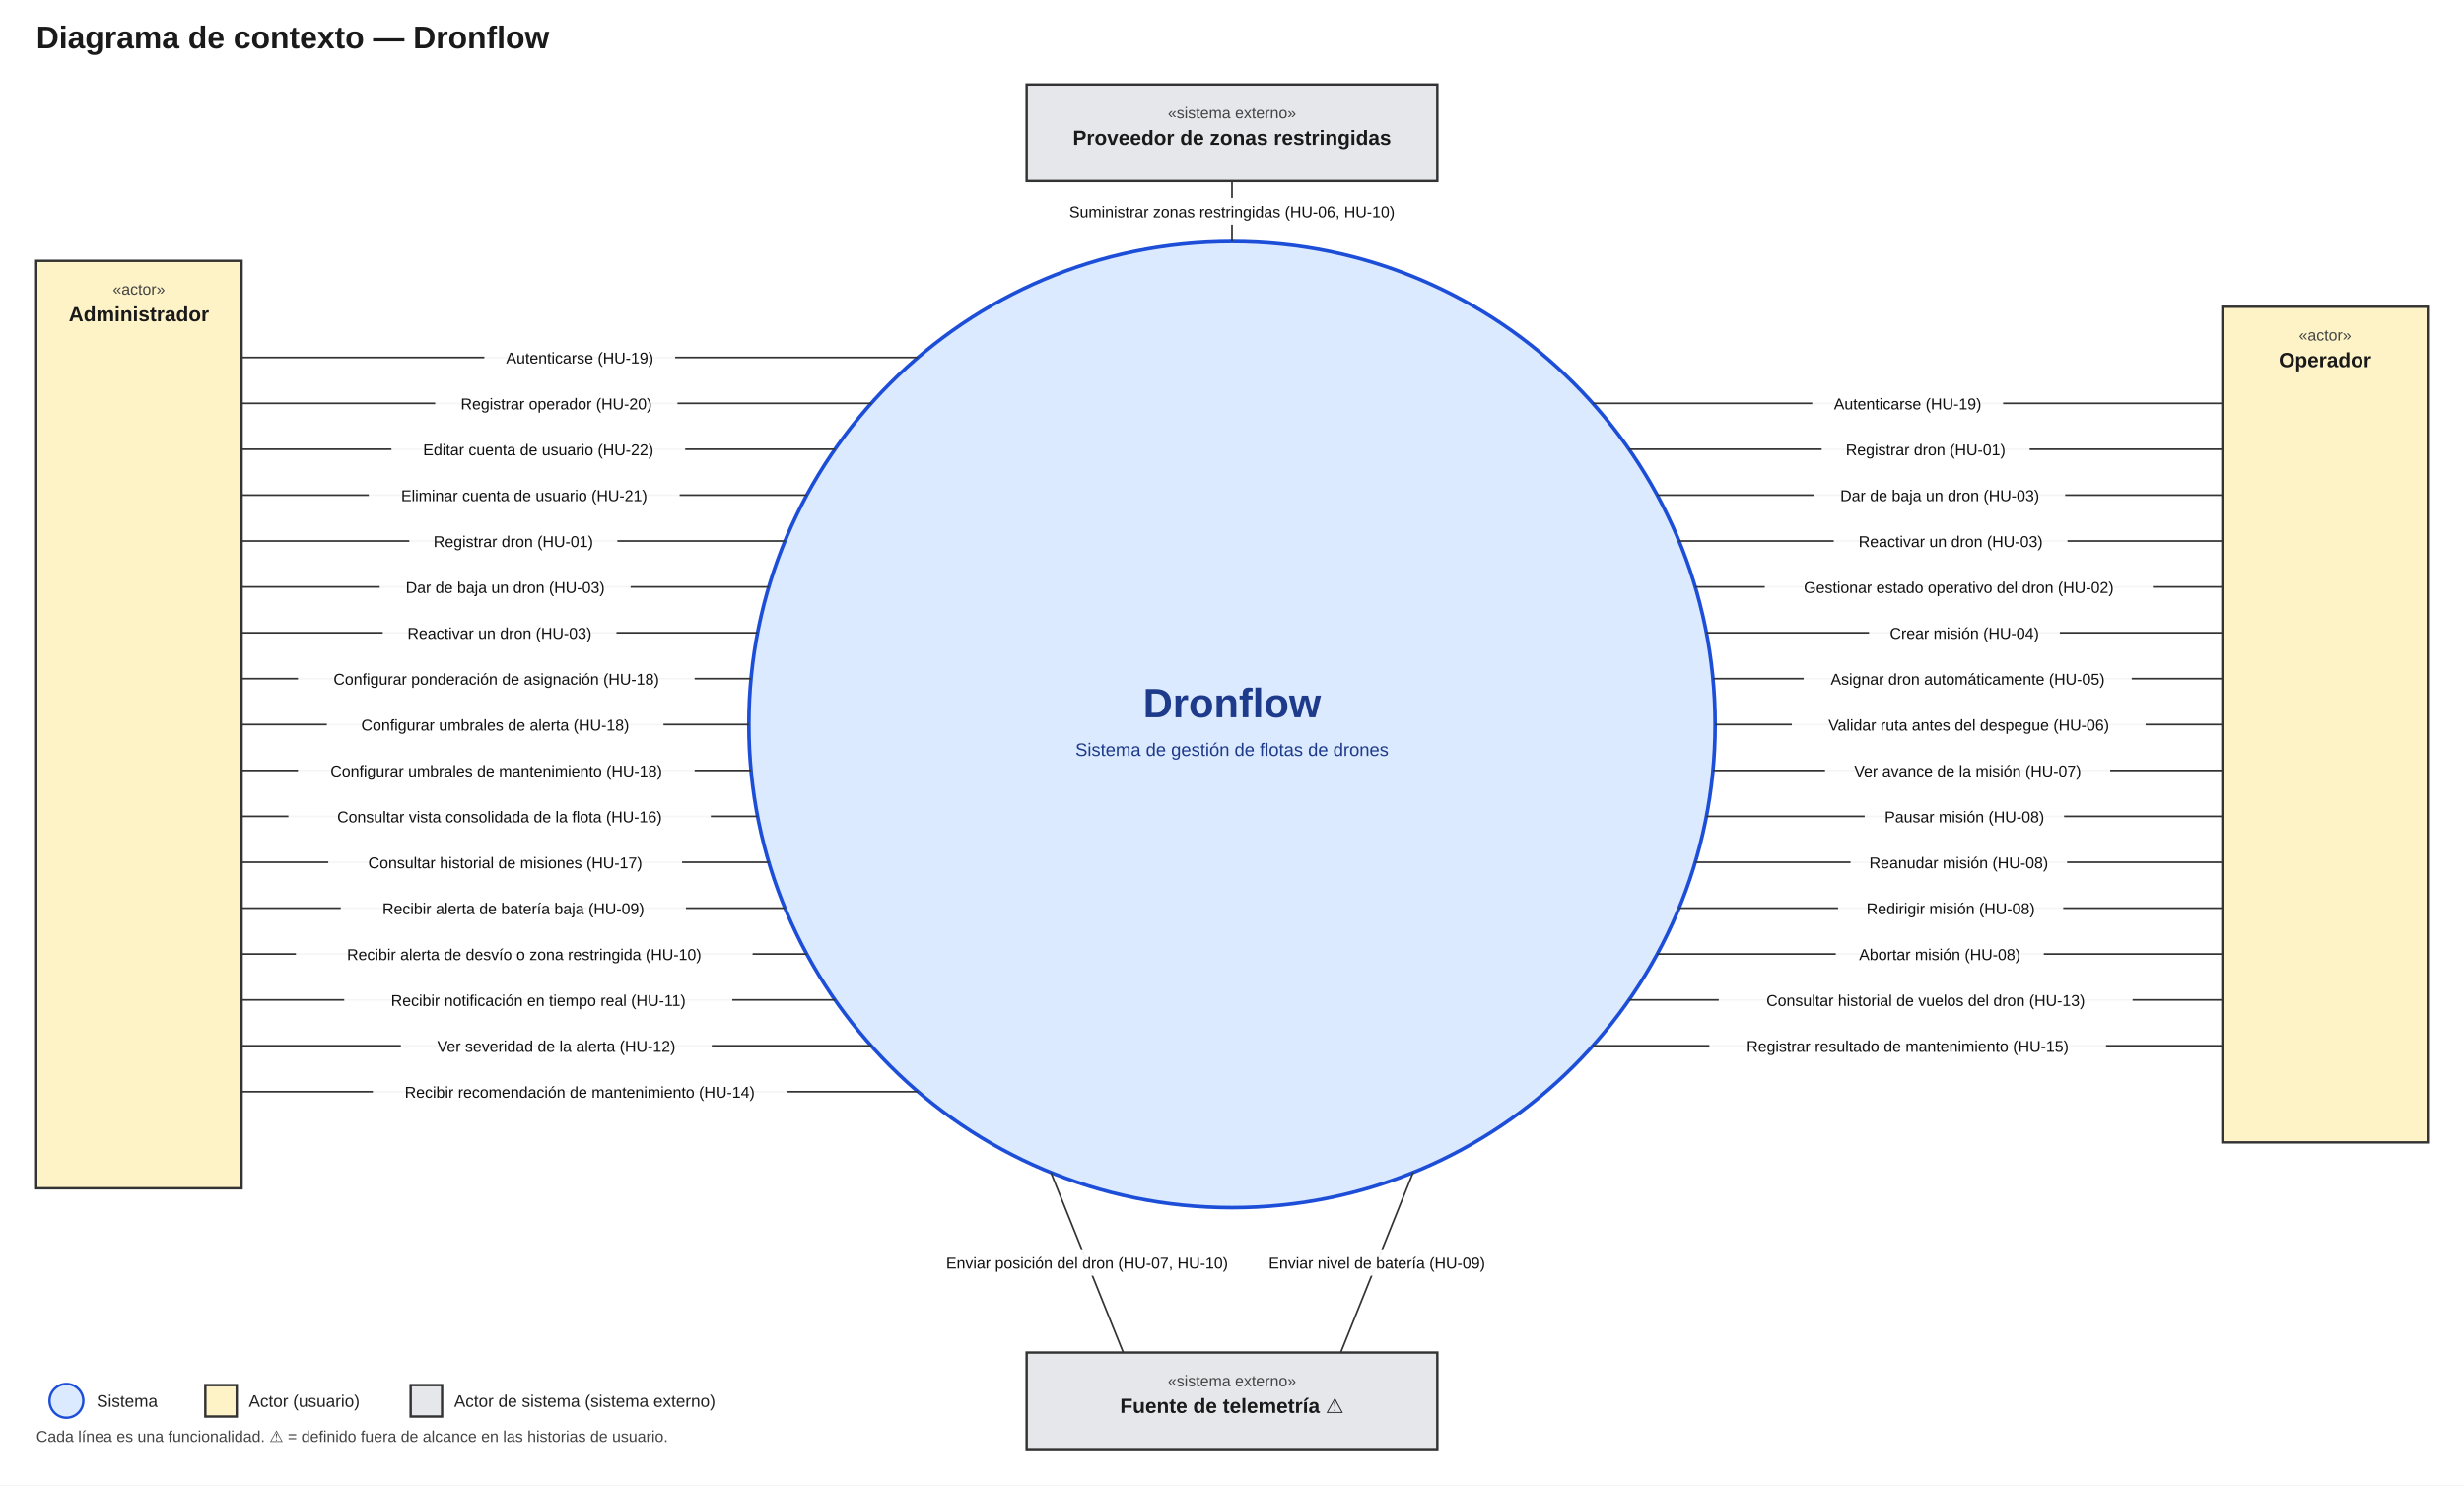
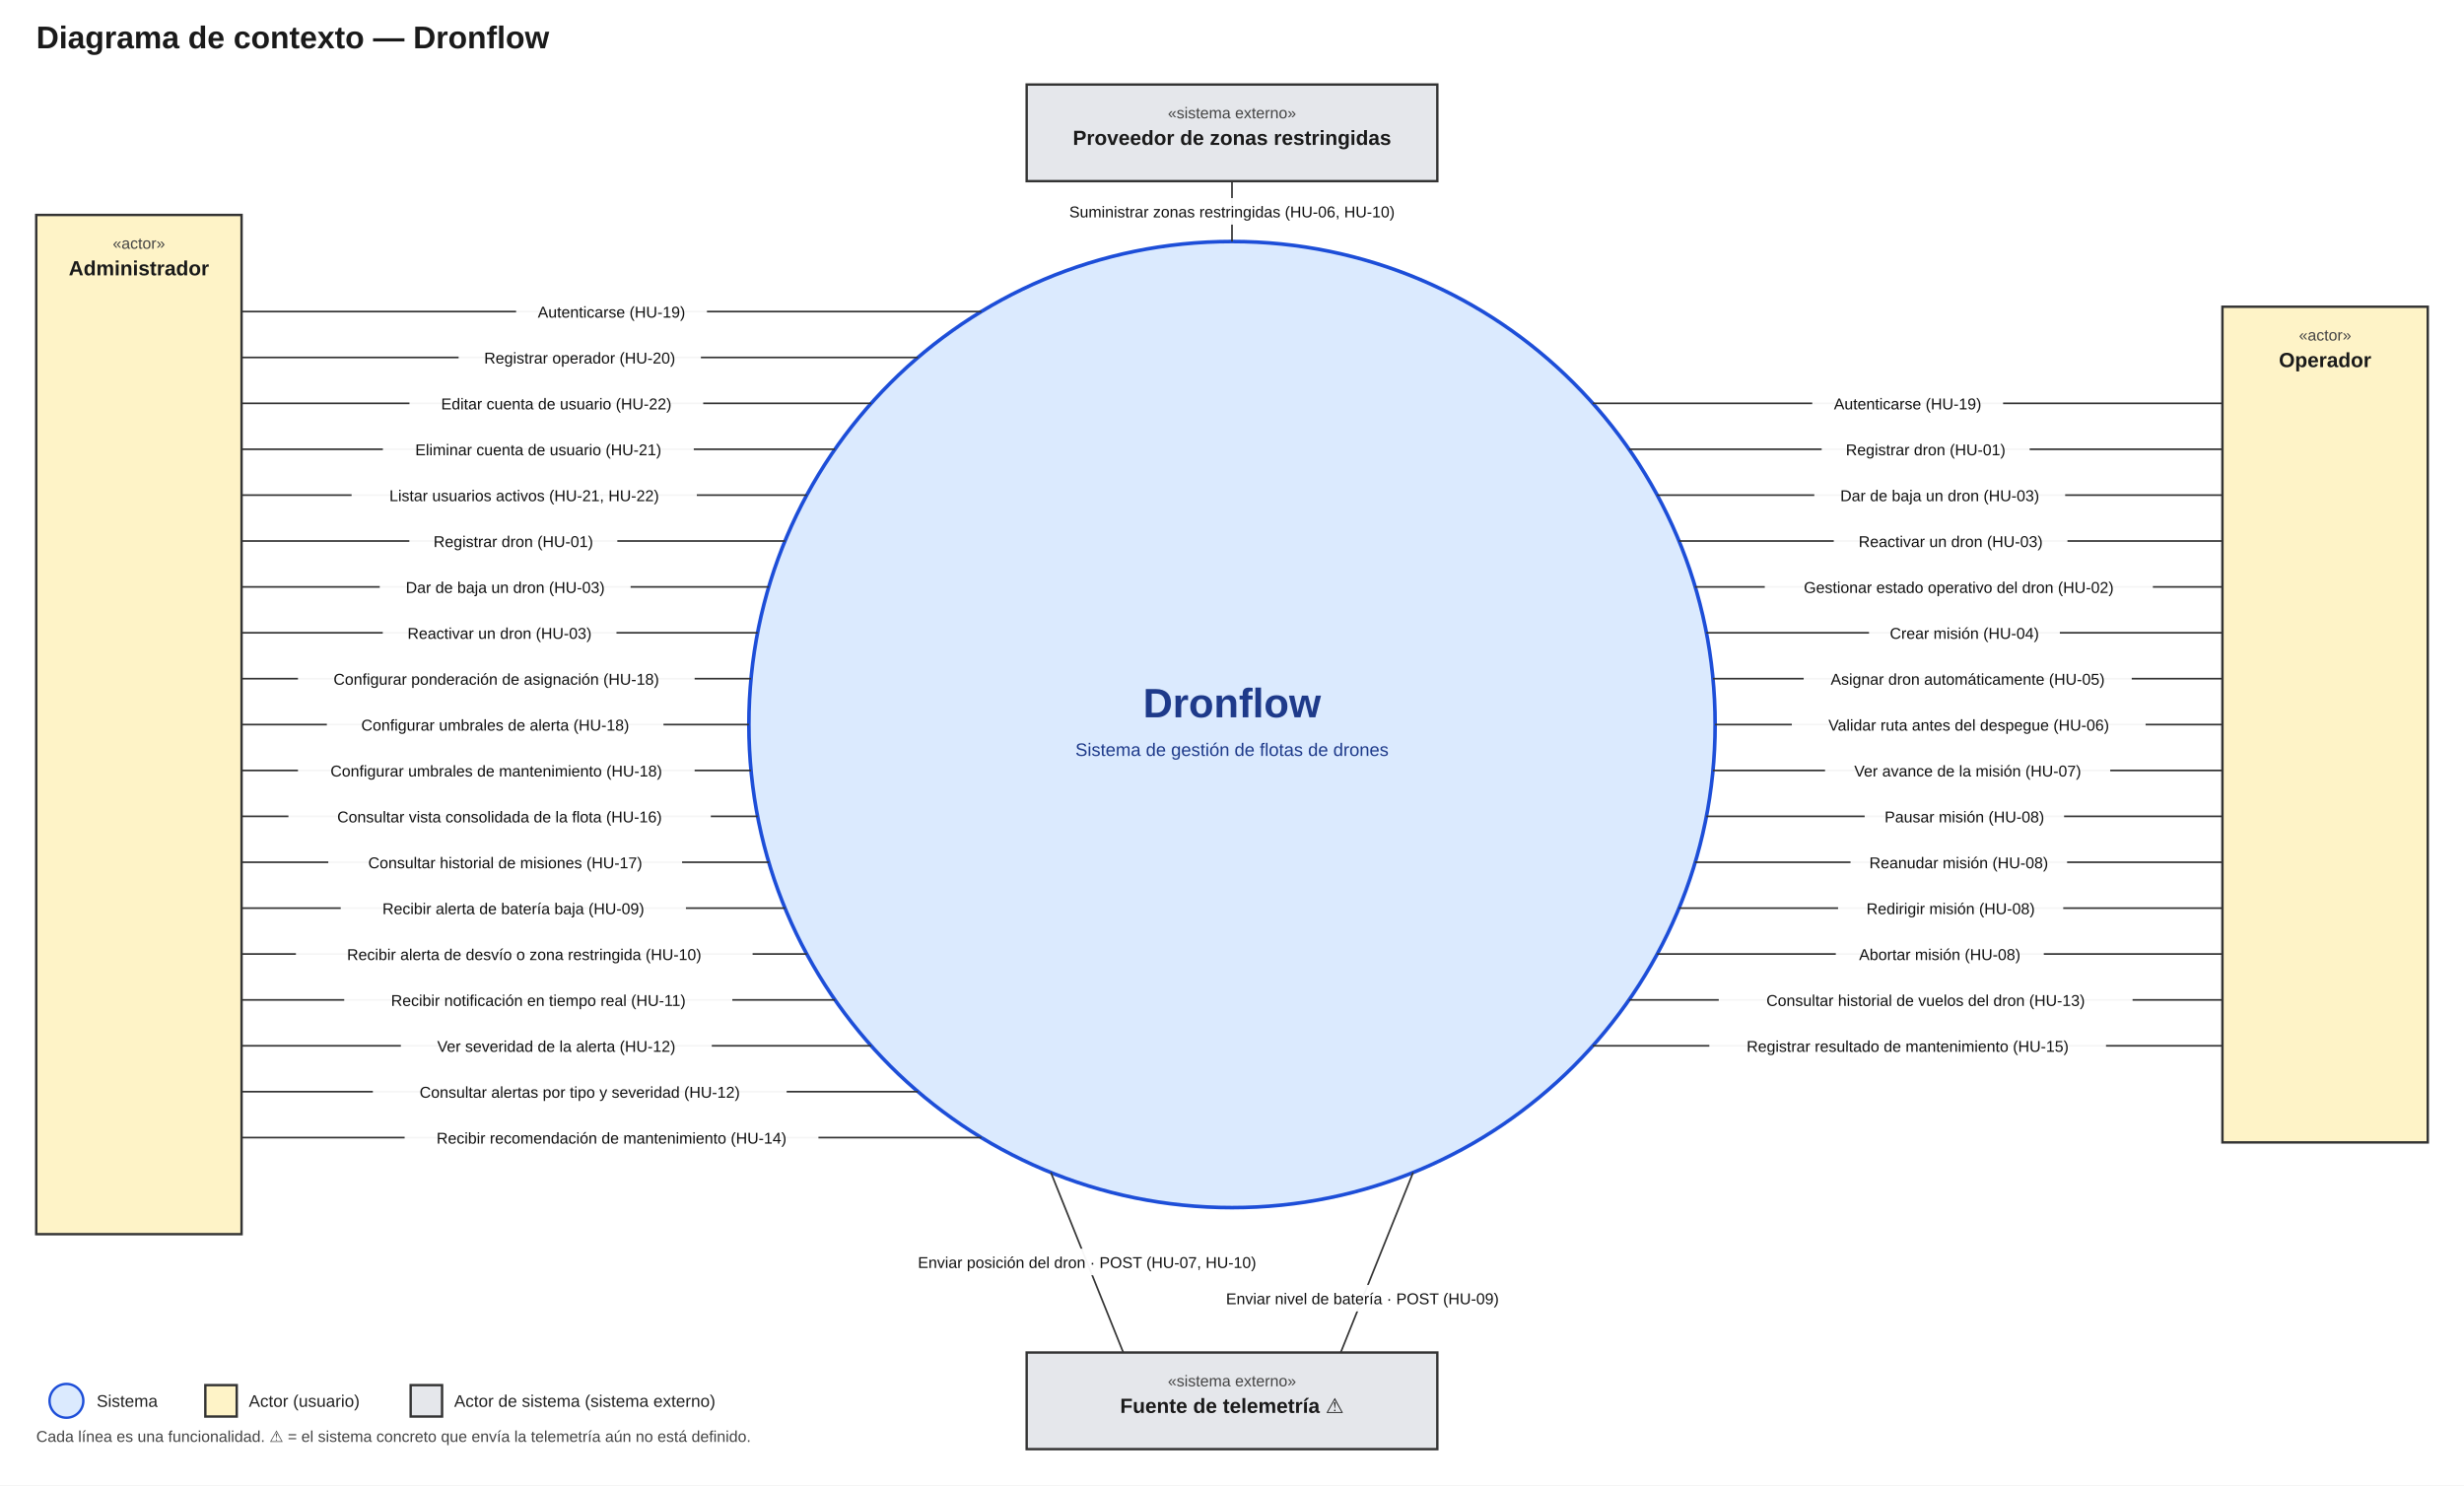
<svg xmlns="http://www.w3.org/2000/svg" viewBox="0 0 2040 1230" width="2040" height="1230">
  <rect width="2040" height="1230" fill="#ffffff" />
  <text x="30" y="40" font-family="Arial, Helvetica, sans-serif" font-size="26" font-weight="bold" fill="#1a1a1a">Diagrama de contexto — Dronflow</text>
  <circle cx="1020" cy="600" r="400" fill="#dbeafe" stroke="#1d4ed8" stroke-width="3" />
-   <rect x="30" y="216.0" width="170" height="768" fill="#fef3c7" stroke="#333" stroke-width="2" />
-   <text x="115.0" y="244.0" font-family="Arial, Helvetica, sans-serif" font-size="13" fill="#444" text-anchor="middle">«actor»</text>
-   <text x="115.0" y="266.0" font-family="Arial, Helvetica, sans-serif" font-size="17" font-weight="bold" fill="#1a1a1a" text-anchor="middle">Administrador</text>
-   <rect x="1840" y="254.0" width="170" height="692" fill="#fef3c7" stroke="#333" stroke-width="2" />
-   <text x="1925.0" y="282.0" font-family="Arial, Helvetica, sans-serif" font-size="13" fill="#444" text-anchor="middle">«actor»</text>
-   <text x="1925.0" y="304.0" font-family="Arial, Helvetica, sans-serif" font-size="17" font-weight="bold" fill="#1a1a1a" text-anchor="middle">Operador</text>
+   <rect x="30" y="178.0" width="170" height="844" fill="#fef3c7" stroke="#333" stroke-width="2" />
+   <text x="115" y="206.0" font-family="Arial, Helvetica, sans-serif" font-size="13" fill="#444" text-anchor="middle">«actor»</text>
+   <text x="115" y="228.0" font-family="Arial, Helvetica, sans-serif" font-size="17" fill="#1a1a1a" font-weight="bold" text-anchor="middle">Administrador</text>
+   <line x1="200.0" y1="258.0" x2="812.5" y2="258.0" stroke="#333" stroke-width="1.4" />
  <line x1="200.0" y1="296.0" x2="760.0" y2="296.0" stroke="#333" stroke-width="1.4" />
  <line x1="200.0" y1="334.0" x2="721.3" y2="334.0" stroke="#333" stroke-width="1.4" />
  <line x1="200.0" y1="372.0" x2="691.3" y2="372.0" stroke="#333" stroke-width="1.4" />
  <line x1="200.0" y1="410.0" x2="668.0" y2="410.0" stroke="#333" stroke-width="1.4" />
  <line x1="200.0" y1="448.0" x2="650.0" y2="448.0" stroke="#333" stroke-width="1.4" />
  <line x1="200.0" y1="486.0" x2="636.6" y2="486.0" stroke="#333" stroke-width="1.4" />
  <line x1="200.0" y1="524.0" x2="627.3" y2="524.0" stroke="#333" stroke-width="1.4" />
  <line x1="200.0" y1="562.0" x2="621.8" y2="562.0" stroke="#333" stroke-width="1.4" />
  <line x1="200.0" y1="600.0" x2="620.0" y2="600.0" stroke="#333" stroke-width="1.4" />
  <line x1="200.0" y1="638.0" x2="621.8" y2="638.0" stroke="#333" stroke-width="1.4" />
  <line x1="200.0" y1="676.0" x2="627.3" y2="676.0" stroke="#333" stroke-width="1.4" />
  <line x1="200.0" y1="714.0" x2="636.6" y2="714.0" stroke="#333" stroke-width="1.4" />
  <line x1="200.0" y1="752.0" x2="650.0" y2="752.0" stroke="#333" stroke-width="1.4" />
  <line x1="200.0" y1="790.0" x2="668.0" y2="790.0" stroke="#333" stroke-width="1.4" />
  <line x1="200.0" y1="828.0" x2="691.3" y2="828.0" stroke="#333" stroke-width="1.4" />
  <line x1="200.0" y1="866.0" x2="721.3" y2="866.0" stroke="#333" stroke-width="1.4" />
  <line x1="200.0" y1="904.0" x2="760.0" y2="904.0" stroke="#333" stroke-width="1.4" />
+   <line x1="200.0" y1="942.0" x2="812.5" y2="942.0" stroke="#333" stroke-width="1.4" />
+   <rect x="1840" y="254.0" width="170" height="692" fill="#fef3c7" stroke="#333" stroke-width="2" />
+   <text x="1925" y="282.0" font-family="Arial, Helvetica, sans-serif" font-size="13" fill="#444" text-anchor="middle">«actor»</text>
+   <text x="1925" y="304.0" font-family="Arial, Helvetica, sans-serif" font-size="17" fill="#1a1a1a" font-weight="bold" text-anchor="middle">Operador</text>
  <line x1="1840.0" y1="334.0" x2="1318.7" y2="334.0" stroke="#333" stroke-width="1.4" />
  <line x1="1840.0" y1="372.0" x2="1348.7" y2="372.0" stroke="#333" stroke-width="1.4" />
  <line x1="1840.0" y1="410.0" x2="1372.0" y2="410.0" stroke="#333" stroke-width="1.4" />
  <line x1="1840.0" y1="448.0" x2="1390.0" y2="448.0" stroke="#333" stroke-width="1.4" />
  <line x1="1840.0" y1="486.0" x2="1403.4" y2="486.0" stroke="#333" stroke-width="1.4" />
  <line x1="1840.0" y1="524.0" x2="1412.7" y2="524.0" stroke="#333" stroke-width="1.4" />
  <line x1="1840.0" y1="562.0" x2="1418.2" y2="562.0" stroke="#333" stroke-width="1.4" />
  <line x1="1840.0" y1="600.0" x2="1420.0" y2="600.0" stroke="#333" stroke-width="1.4" />
  <line x1="1840.0" y1="638.0" x2="1418.2" y2="638.0" stroke="#333" stroke-width="1.4" />
  <line x1="1840.0" y1="676.0" x2="1412.7" y2="676.0" stroke="#333" stroke-width="1.4" />
  <line x1="1840.0" y1="714.0" x2="1403.4" y2="714.0" stroke="#333" stroke-width="1.4" />
  <line x1="1840.0" y1="752.0" x2="1390.0" y2="752.0" stroke="#333" stroke-width="1.4" />
  <line x1="1840.0" y1="790.0" x2="1372.0" y2="790.0" stroke="#333" stroke-width="1.4" />
  <line x1="1840.0" y1="828.0" x2="1348.7" y2="828.0" stroke="#333" stroke-width="1.4" />
  <line x1="1840.0" y1="866.0" x2="1318.7" y2="866.0" stroke="#333" stroke-width="1.4" />
  <rect x="850" y="70" width="340" height="80" fill="#e5e7eb" stroke="#333" stroke-width="2" />
  <text x="1020.0" y="98" font-family="Arial, Helvetica, sans-serif" font-size="13" fill="#444" text-anchor="middle">«sistema externo»</text>
-   <text x="1020.0" y="120" font-family="Arial, Helvetica, sans-serif" font-size="17" font-weight="bold" fill="#1a1a1a" text-anchor="middle">Proveedor de zonas restringidas</text>
+   <text x="1020.0" y="120" font-family="Arial, Helvetica, sans-serif" font-size="17" fill="#1a1a1a" font-weight="bold" text-anchor="middle">Proveedor de zonas restringidas</text>
  <line x1="1020.0" y1="150.0" x2="1020.0" y2="200.0" stroke="#333" stroke-width="1.4" />
  <rect x="850" y="1120" width="340" height="80" fill="#e5e7eb" stroke="#333" stroke-width="2" />
  <text x="1020.0" y="1148" font-family="Arial, Helvetica, sans-serif" font-size="13" fill="#444" text-anchor="middle">«sistema externo»</text>
-   <text x="1020.0" y="1170" font-family="Arial, Helvetica, sans-serif" font-size="17" font-weight="bold" fill="#1a1a1a" text-anchor="middle">Fuente de telemetría ⚠</text>
+   <text x="1020.0" y="1170" font-family="Arial, Helvetica, sans-serif" font-size="17" fill="#1a1a1a" font-weight="bold" text-anchor="middle">Fuente de telemetría ⚠</text>
  <line x1="930.0" y1="1120.0" x2="870.0" y2="970.8" stroke="#333" stroke-width="1.4" />
  <line x1="1110.0" y1="1120.0" x2="1170.0" y2="970.8" stroke="#333" stroke-width="1.4" />
-   <text x="1020" y="594" font-family="Arial, Helvetica, sans-serif" font-size="34" font-weight="bold" fill="#1e3a8a" text-anchor="middle">Dronflow</text>
+   <text x="1020" y="594" font-family="Arial, Helvetica, sans-serif" font-size="34" fill="#1e3a8a" font-weight="bold" text-anchor="middle">Dronflow</text>
  <text x="1020" y="626" font-family="Arial, Helvetica, sans-serif" font-size="15" fill="#1e3a8a" text-anchor="middle">Sistema de gestión de flotas de drones</text>
-   <rect x="401.0" y="285.0" width="158.0" height="22" fill="#ffffff" fill-opacity="0.95" />
-   <text x="480.0" y="301.0" font-family="Arial, Helvetica, sans-serif" font-size="13" fill="#111" text-anchor="middle">Autenticarse (HU-19)</text>
-   <rect x="360.3" y="323.0" width="200.6" height="22" fill="#ffffff" fill-opacity="0.95" />
-   <text x="460.6" y="339.0" font-family="Arial, Helvetica, sans-serif" font-size="13" fill="#111" text-anchor="middle">Registrar operador (HU-20)</text>
-   <rect x="324.1" y="361.0" width="243.2" height="22" fill="#ffffff" fill-opacity="0.95" />
-   <text x="445.7" y="377.0" font-family="Arial, Helvetica, sans-serif" font-size="13" fill="#111" text-anchor="middle">Editar cuenta de usuario (HU-22)</text>
-   <rect x="305.3" y="399.0" width="257.4" height="22" fill="#ffffff" fill-opacity="0.95" />
-   <text x="434.0" y="415.0" font-family="Arial, Helvetica, sans-serif" font-size="13" fill="#111" text-anchor="middle">Eliminar cuenta de usuario (HU-21)</text>
+   <rect x="427.3" y="247.0" width="158.0" height="22" fill="#ffffff" fill-opacity="0.95" />
+   <text x="506.3" y="263.0" font-family="Arial, Helvetica, sans-serif" font-size="13" fill="#111" text-anchor="middle">Autenticarse (HU-19)</text>
+   <rect x="379.7" y="285.0" width="200.6" height="22" fill="#ffffff" fill-opacity="0.95" />
+   <text x="480.0" y="301.0" font-family="Arial, Helvetica, sans-serif" font-size="13" fill="#111" text-anchor="middle">Registrar operador (HU-20)</text>
+   <rect x="339.0" y="323.0" width="243.2" height="22" fill="#ffffff" fill-opacity="0.95" />
+   <text x="460.6" y="339.0" font-family="Arial, Helvetica, sans-serif" font-size="13" fill="#111" text-anchor="middle">Editar cuenta de usuario (HU-22)</text>
+   <rect x="317.0" y="361.0" width="257.4" height="22" fill="#ffffff" fill-opacity="0.95" />
+   <text x="445.7" y="377.0" font-family="Arial, Helvetica, sans-serif" font-size="13" fill="#111" text-anchor="middle">Eliminar cuenta de usuario (HU-21)</text>
+   <rect x="291.1" y="399.0" width="285.8" height="22" fill="#ffffff" fill-opacity="0.95" />
+   <text x="434.0" y="415.0" font-family="Arial, Helvetica, sans-serif" font-size="13" fill="#111" text-anchor="middle">Listar usuarios activos (HU-21, HU-22)</text>
  <rect x="338.9" y="437.0" width="172.2" height="22" fill="#ffffff" fill-opacity="0.95" />
  <text x="425.0" y="453.0" font-family="Arial, Helvetica, sans-serif" font-size="13" fill="#111" text-anchor="middle">Registrar dron (HU-01)</text>
  <rect x="314.4" y="475.0" width="207.7" height="22" fill="#ffffff" fill-opacity="0.95" />
  <text x="418.3" y="491.0" font-family="Arial, Helvetica, sans-serif" font-size="13" fill="#111" text-anchor="middle">Dar de baja un dron (HU-03)</text>
  <rect x="316.9" y="513.0" width="193.5" height="22" fill="#ffffff" fill-opacity="0.95" />
  <text x="413.6" y="529.0" font-family="Arial, Helvetica, sans-serif" font-size="13" fill="#111" text-anchor="middle">Reactivar un dron (HU-03)</text>
  <rect x="246.7" y="551.0" width="328.4" height="22" fill="#ffffff" fill-opacity="0.95" />
  <text x="410.9" y="567.0" font-family="Arial, Helvetica, sans-serif" font-size="13" fill="#111" text-anchor="middle">Configurar ponderación de asignación (HU-18)</text>
  <rect x="270.6" y="589.0" width="278.7" height="22" fill="#ffffff" fill-opacity="0.95" />
  <text x="410.0" y="605.0" font-family="Arial, Helvetica, sans-serif" font-size="13" fill="#111" text-anchor="middle">Configurar umbrales de alerta (HU-18)</text>
  <rect x="246.7" y="627.0" width="328.4" height="22" fill="#ffffff" fill-opacity="0.95" />
  <text x="410.9" y="643.0" font-family="Arial, Helvetica, sans-serif" font-size="13" fill="#111" text-anchor="middle">Configurar umbrales de mantenimiento (HU-18)</text>
  <rect x="238.8" y="665.0" width="349.7" height="22" fill="#ffffff" fill-opacity="0.95" />
  <text x="413.6" y="681.0" font-family="Arial, Helvetica, sans-serif" font-size="13" fill="#111" text-anchor="middle">Consultar vista consolidada de la flota (HU-16)</text>
  <rect x="271.8" y="703.0" width="292.9" height="22" fill="#ffffff" fill-opacity="0.95" />
  <text x="418.3" y="719.0" font-family="Arial, Helvetica, sans-serif" font-size="13" fill="#111" text-anchor="middle">Consultar historial de misiones (HU-17)</text>
  <rect x="282.1" y="741.0" width="285.8" height="22" fill="#ffffff" fill-opacity="0.95" />
  <text x="425.0" y="757.0" font-family="Arial, Helvetica, sans-serif" font-size="13" fill="#111" text-anchor="middle">Recibir alerta de batería baja (HU-09)</text>
  <rect x="245.0" y="779.0" width="378.1" height="22" fill="#ffffff" fill-opacity="0.95" />
  <text x="434.0" y="795.0" font-family="Arial, Helvetica, sans-serif" font-size="13" fill="#111" text-anchor="middle">Recibir alerta de desvío o zona restringida (HU-10)</text>
  <rect x="285.0" y="817.0" width="321.3" height="22" fill="#ffffff" fill-opacity="0.95" />
  <text x="445.7" y="833.0" font-family="Arial, Helvetica, sans-serif" font-size="13" fill="#111" text-anchor="middle">Recibir notificación en tiempo real (HU-11)</text>
  <rect x="331.9" y="855.0" width="257.4" height="22" fill="#ffffff" fill-opacity="0.95" />
  <text x="460.6" y="871.0" font-family="Arial, Helvetica, sans-serif" font-size="13" fill="#111" text-anchor="middle">Ver severidad de la alerta (HU-12)</text>
  <rect x="308.7" y="893.0" width="342.6" height="22" fill="#ffffff" fill-opacity="0.95" />
-   <text x="480.0" y="909.0" font-family="Arial, Helvetica, sans-serif" font-size="13" fill="#111" text-anchor="middle">Recibir recomendación de mantenimiento (HU-14)</text>
+   <text x="480.0" y="909.0" font-family="Arial, Helvetica, sans-serif" font-size="13" fill="#111" text-anchor="middle">Consultar alertas por tipo y severidad (HU-12)</text>
+   <rect x="335.0" y="931.0" width="342.6" height="22" fill="#ffffff" fill-opacity="0.95" />
+   <text x="506.3" y="947.0" font-family="Arial, Helvetica, sans-serif" font-size="13" fill="#111" text-anchor="middle">Recibir recomendación de mantenimiento (HU-14)</text>
  <rect x="1500.4" y="323.0" width="158.0" height="22" fill="#ffffff" fill-opacity="0.95" />
  <text x="1579.4" y="339.0" font-family="Arial, Helvetica, sans-serif" font-size="13" fill="#111" text-anchor="middle">Autenticarse (HU-19)</text>
  <rect x="1508.2" y="361.0" width="172.2" height="22" fill="#ffffff" fill-opacity="0.95" />
  <text x="1594.3" y="377.0" font-family="Arial, Helvetica, sans-serif" font-size="13" fill="#111" text-anchor="middle">Registrar dron (HU-01)</text>
  <rect x="1502.1" y="399.0" width="207.7" height="22" fill="#ffffff" fill-opacity="0.95" />
  <text x="1606.0" y="415.0" font-family="Arial, Helvetica, sans-serif" font-size="13" fill="#111" text-anchor="middle">Dar de baja un dron (HU-03)</text>
  <rect x="1518.2" y="437.0" width="193.5" height="22" fill="#ffffff" fill-opacity="0.95" />
  <text x="1615.0" y="453.0" font-family="Arial, Helvetica, sans-serif" font-size="13" fill="#111" text-anchor="middle">Reactivar un dron (HU-03)</text>
  <rect x="1461.1" y="475.0" width="321.3" height="22" fill="#ffffff" fill-opacity="0.95" />
  <text x="1621.7" y="491.0" font-family="Arial, Helvetica, sans-serif" font-size="13" fill="#111" text-anchor="middle">Gestionar estado operativo del dron (HU-02)</text>
  <rect x="1547.4" y="513.0" width="158.0" height="22" fill="#ffffff" fill-opacity="0.95" />
  <text x="1626.4" y="529.0" font-family="Arial, Helvetica, sans-serif" font-size="13" fill="#111" text-anchor="middle">Crear misión (HU-04)</text>
  <rect x="1493.3" y="551.0" width="271.6" height="22" fill="#ffffff" fill-opacity="0.95" />
  <text x="1629.1" y="567.0" font-family="Arial, Helvetica, sans-serif" font-size="13" fill="#111" text-anchor="middle">Asignar dron automáticamente (HU-05)</text>
  <rect x="1483.5" y="589.0" width="292.9" height="22" fill="#ffffff" fill-opacity="0.95" />
  <text x="1630.0" y="605.0" font-family="Arial, Helvetica, sans-serif" font-size="13" fill="#111" text-anchor="middle">Validar ruta antes del despegue (HU-06)</text>
  <rect x="1511.0" y="627.0" width="236.1" height="22" fill="#ffffff" fill-opacity="0.95" />
  <text x="1629.1" y="643.0" font-family="Arial, Helvetica, sans-serif" font-size="13" fill="#111" text-anchor="middle">Ver avance de la misión (HU-07)</text>
  <rect x="1543.8" y="665.0" width="165.1" height="22" fill="#ffffff" fill-opacity="0.95" />
  <text x="1626.4" y="681.0" font-family="Arial, Helvetica, sans-serif" font-size="13" fill="#111" text-anchor="middle">Pausar misión (HU-08)</text>
  <rect x="1532.1" y="703.0" width="179.3" height="22" fill="#ffffff" fill-opacity="0.95" />
  <text x="1621.7" y="719.0" font-family="Arial, Helvetica, sans-serif" font-size="13" fill="#111" text-anchor="middle">Reanudar misión (HU-08)</text>
  <rect x="1521.8" y="741.0" width="186.4" height="22" fill="#ffffff" fill-opacity="0.95" />
  <text x="1615.0" y="757.0" font-family="Arial, Helvetica, sans-serif" font-size="13" fill="#111" text-anchor="middle">Redirigir misión (HU-08)</text>
  <rect x="1519.9" y="779.0" width="172.2" height="22" fill="#ffffff" fill-opacity="0.95" />
  <text x="1606.0" y="795.0" font-family="Arial, Helvetica, sans-serif" font-size="13" fill="#111" text-anchor="middle">Abortar misión (HU-08)</text>
  <rect x="1423.0" y="817.0" width="342.6" height="22" fill="#ffffff" fill-opacity="0.95" />
  <text x="1594.3" y="833.0" font-family="Arial, Helvetica, sans-serif" font-size="13" fill="#111" text-anchor="middle">Consultar historial de vuelos del dron (HU-13)</text>
  <rect x="1415.2" y="855.0" width="328.4" height="22" fill="#ffffff" fill-opacity="0.95" />
  <text x="1579.4" y="871.0" font-family="Arial, Helvetica, sans-serif" font-size="13" fill="#111" text-anchor="middle">Registrar resultado de mantenimiento (HU-15)</text>
  <rect x="852.2" y="164.0" width="335.5" height="22" fill="#ffffff" fill-opacity="0.95" />
  <text x="1020.0" y="180.0" font-family="Arial, Helvetica, sans-serif" font-size="13" fill="#111" text-anchor="middle">Suministrar zonas restringidas (HU-06, HU-10)</text>
-   <rect x="753.5" y="1034.4" width="292.9" height="22" fill="#ffffff" fill-opacity="0.95" />
-   <text x="900.0" y="1050.4" font-family="Arial, Helvetica, sans-serif" font-size="13" fill="#111" text-anchor="middle">Enviar posición del dron (HU-07, HU-10)</text>
-   <rect x="1022.0" y="1034.4" width="236.1" height="22" fill="#ffffff" fill-opacity="0.95" />
-   <text x="1140.0" y="1050.4" font-family="Arial, Helvetica, sans-serif" font-size="13" fill="#111" text-anchor="middle">Enviar nivel de batería (HU-09)</text>
+   <rect x="728.7" y="1034.0" width="342.6" height="22" fill="#ffffff" fill-opacity="0.95" />
+   <text x="900.0" y="1050.0" font-family="Arial, Helvetica, sans-serif" font-size="13" fill="#111" text-anchor="middle">Enviar posición del dron · POST (HU-07, HU-10)</text>
+   <rect x="985.1" y="1064.0" width="285.8" height="22" fill="#ffffff" fill-opacity="0.95" />
+   <text x="1128.0" y="1080.0" font-family="Arial, Helvetica, sans-serif" font-size="13" fill="#111" text-anchor="middle">Enviar nivel de batería · POST (HU-09)</text>
  <circle cx="55" cy="1160" r="14" fill="#dbeafe" stroke="#1d4ed8" stroke-width="2" />
  <text x="80" y="1165" font-family="Arial, Helvetica, sans-serif" font-size="14" fill="#222">Sistema</text>
  <rect x="170" y="1147" width="26" height="26" fill="#fef3c7" stroke="#333" stroke-width="2" />
  <text x="206" y="1165" font-family="Arial, Helvetica, sans-serif" font-size="14" fill="#222">Actor (usuario)</text>
  <rect x="340" y="1147" width="26" height="26" fill="#e5e7eb" stroke="#333" stroke-width="2" />
  <text x="376" y="1165" font-family="Arial, Helvetica, sans-serif" font-size="14" fill="#222">Actor de sistema (sistema externo)</text>
-   <text x="30" y="1194" font-family="Arial, Helvetica, sans-serif" font-size="13" fill="#444">Cada línea es una funcionalidad. ⚠ = definido fuera de alcance en las historias de usuario.</text>
+   <text x="30" y="1194" font-family="Arial, Helvetica, sans-serif" font-size="13" fill="#444">Cada línea es una funcionalidad. ⚠ = el sistema concreto que envía la telemetría aún no está definido.</text>
</svg>
